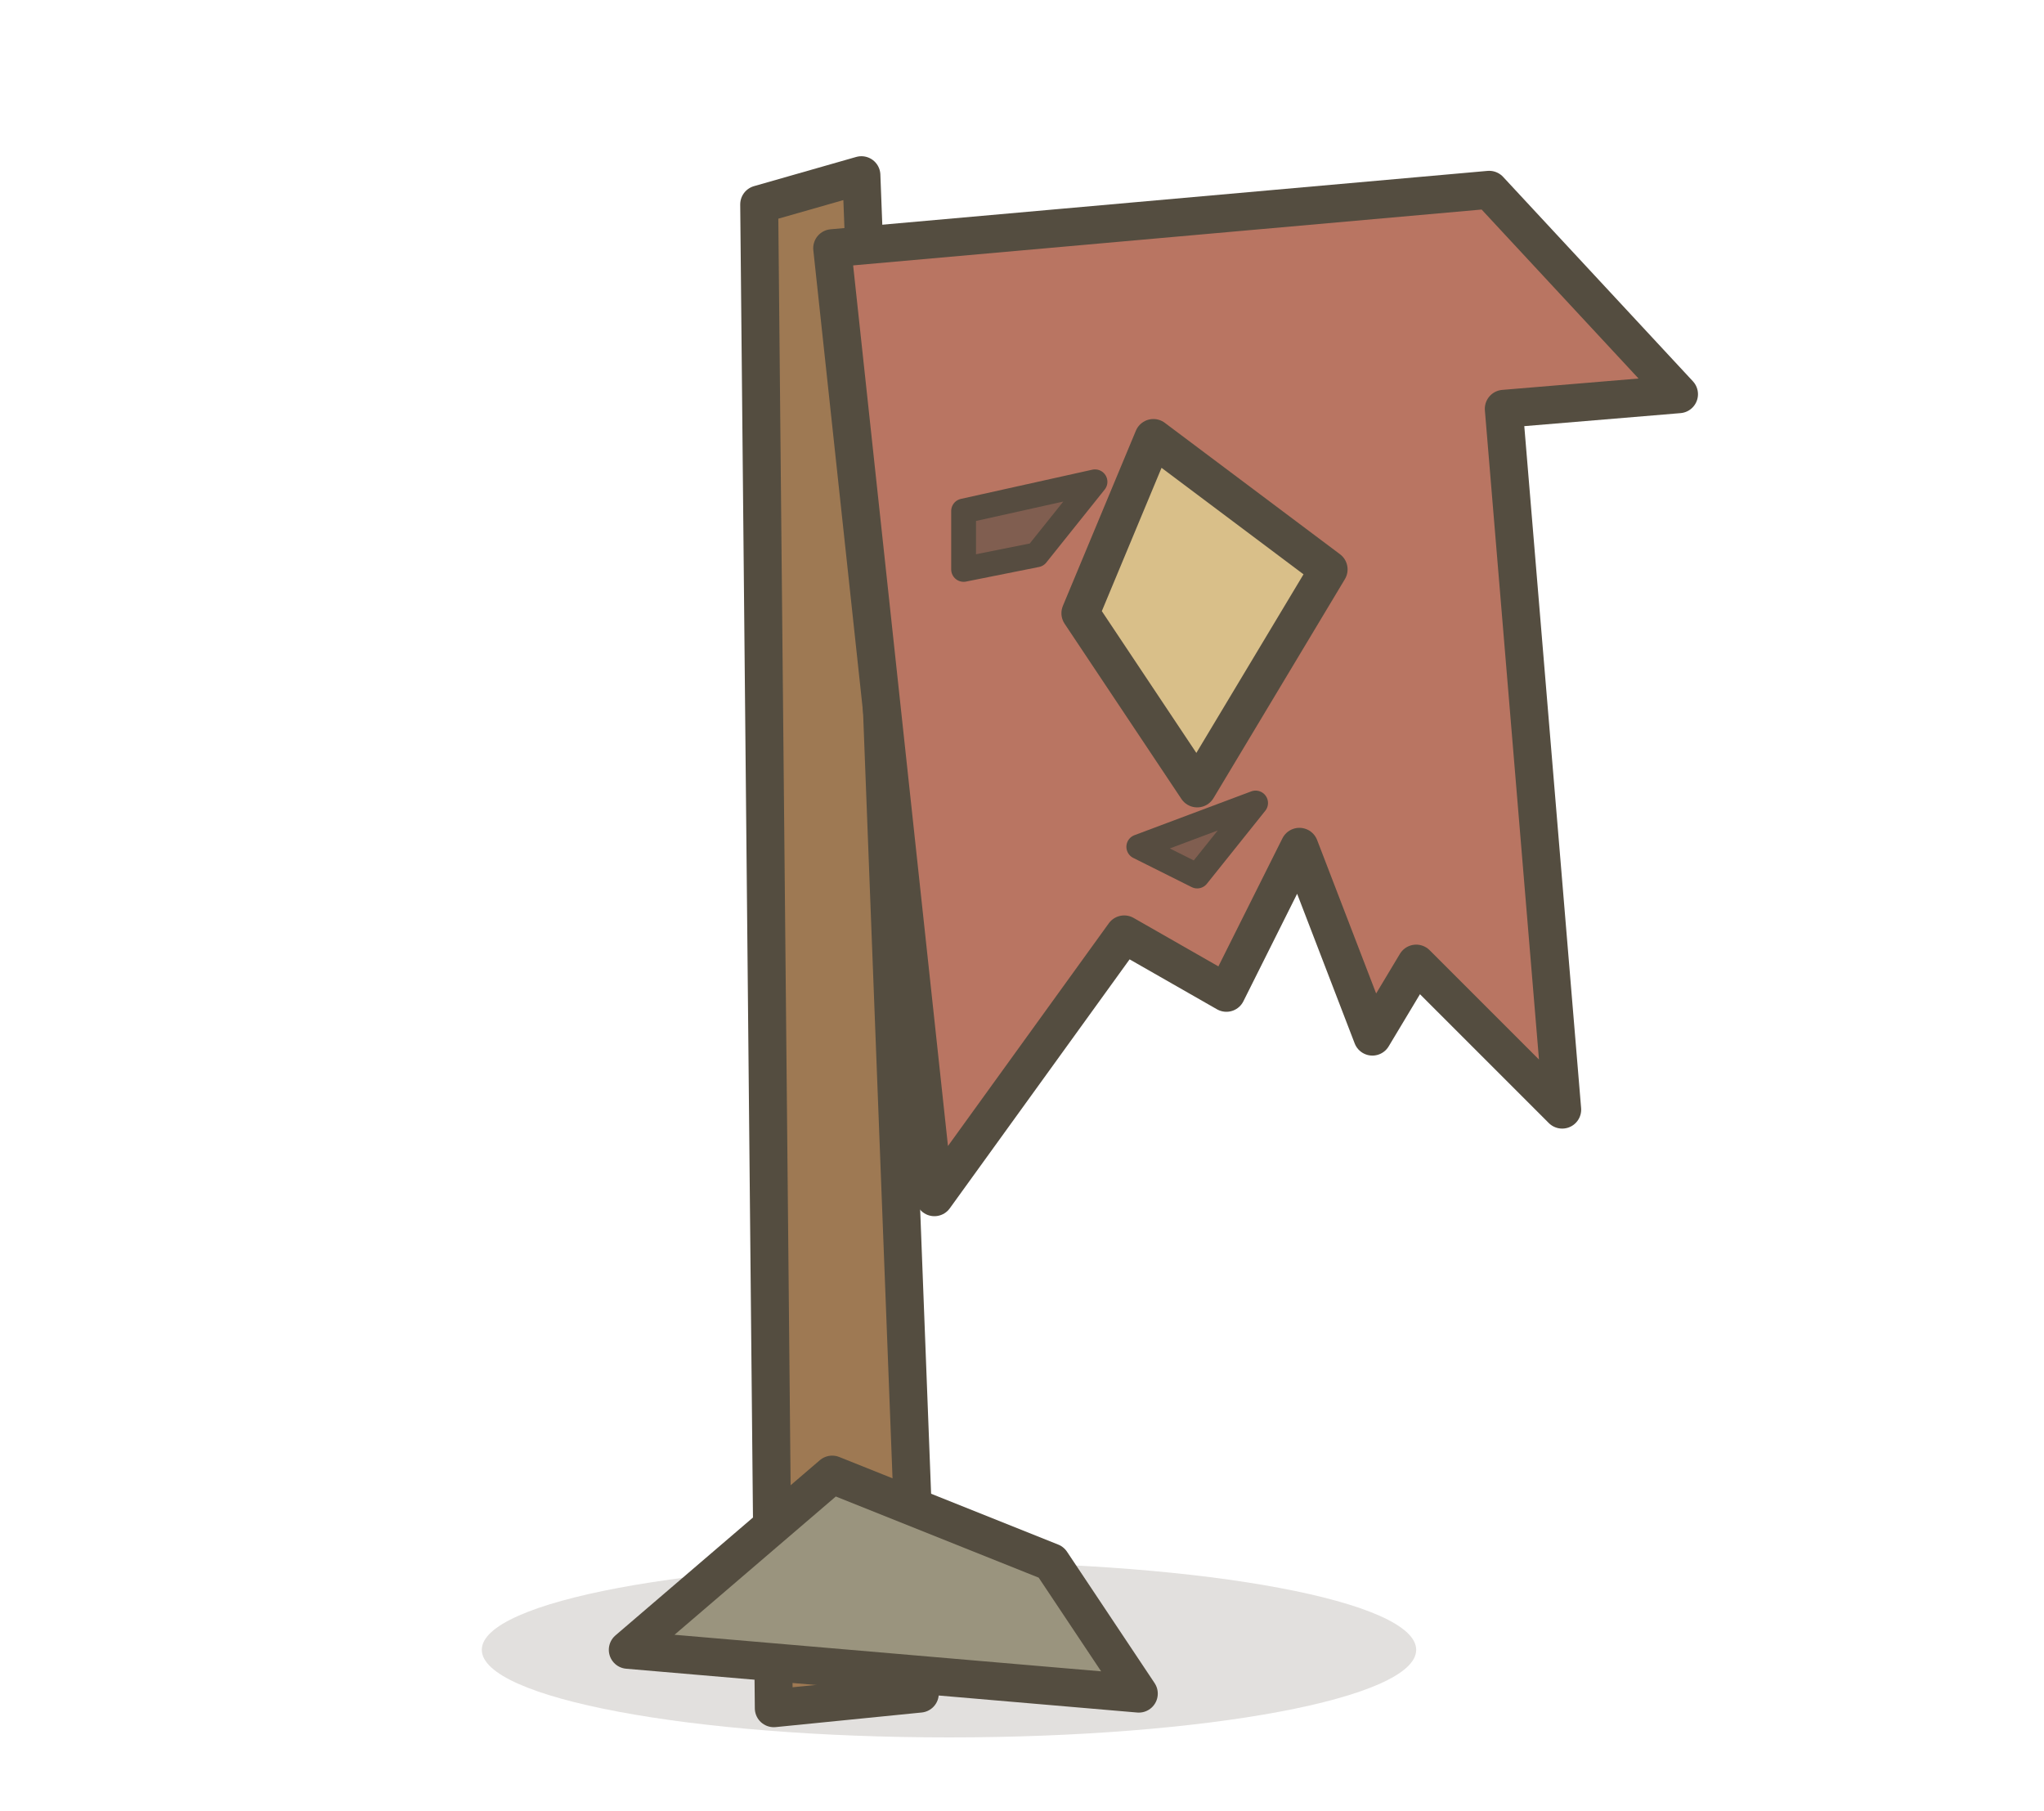
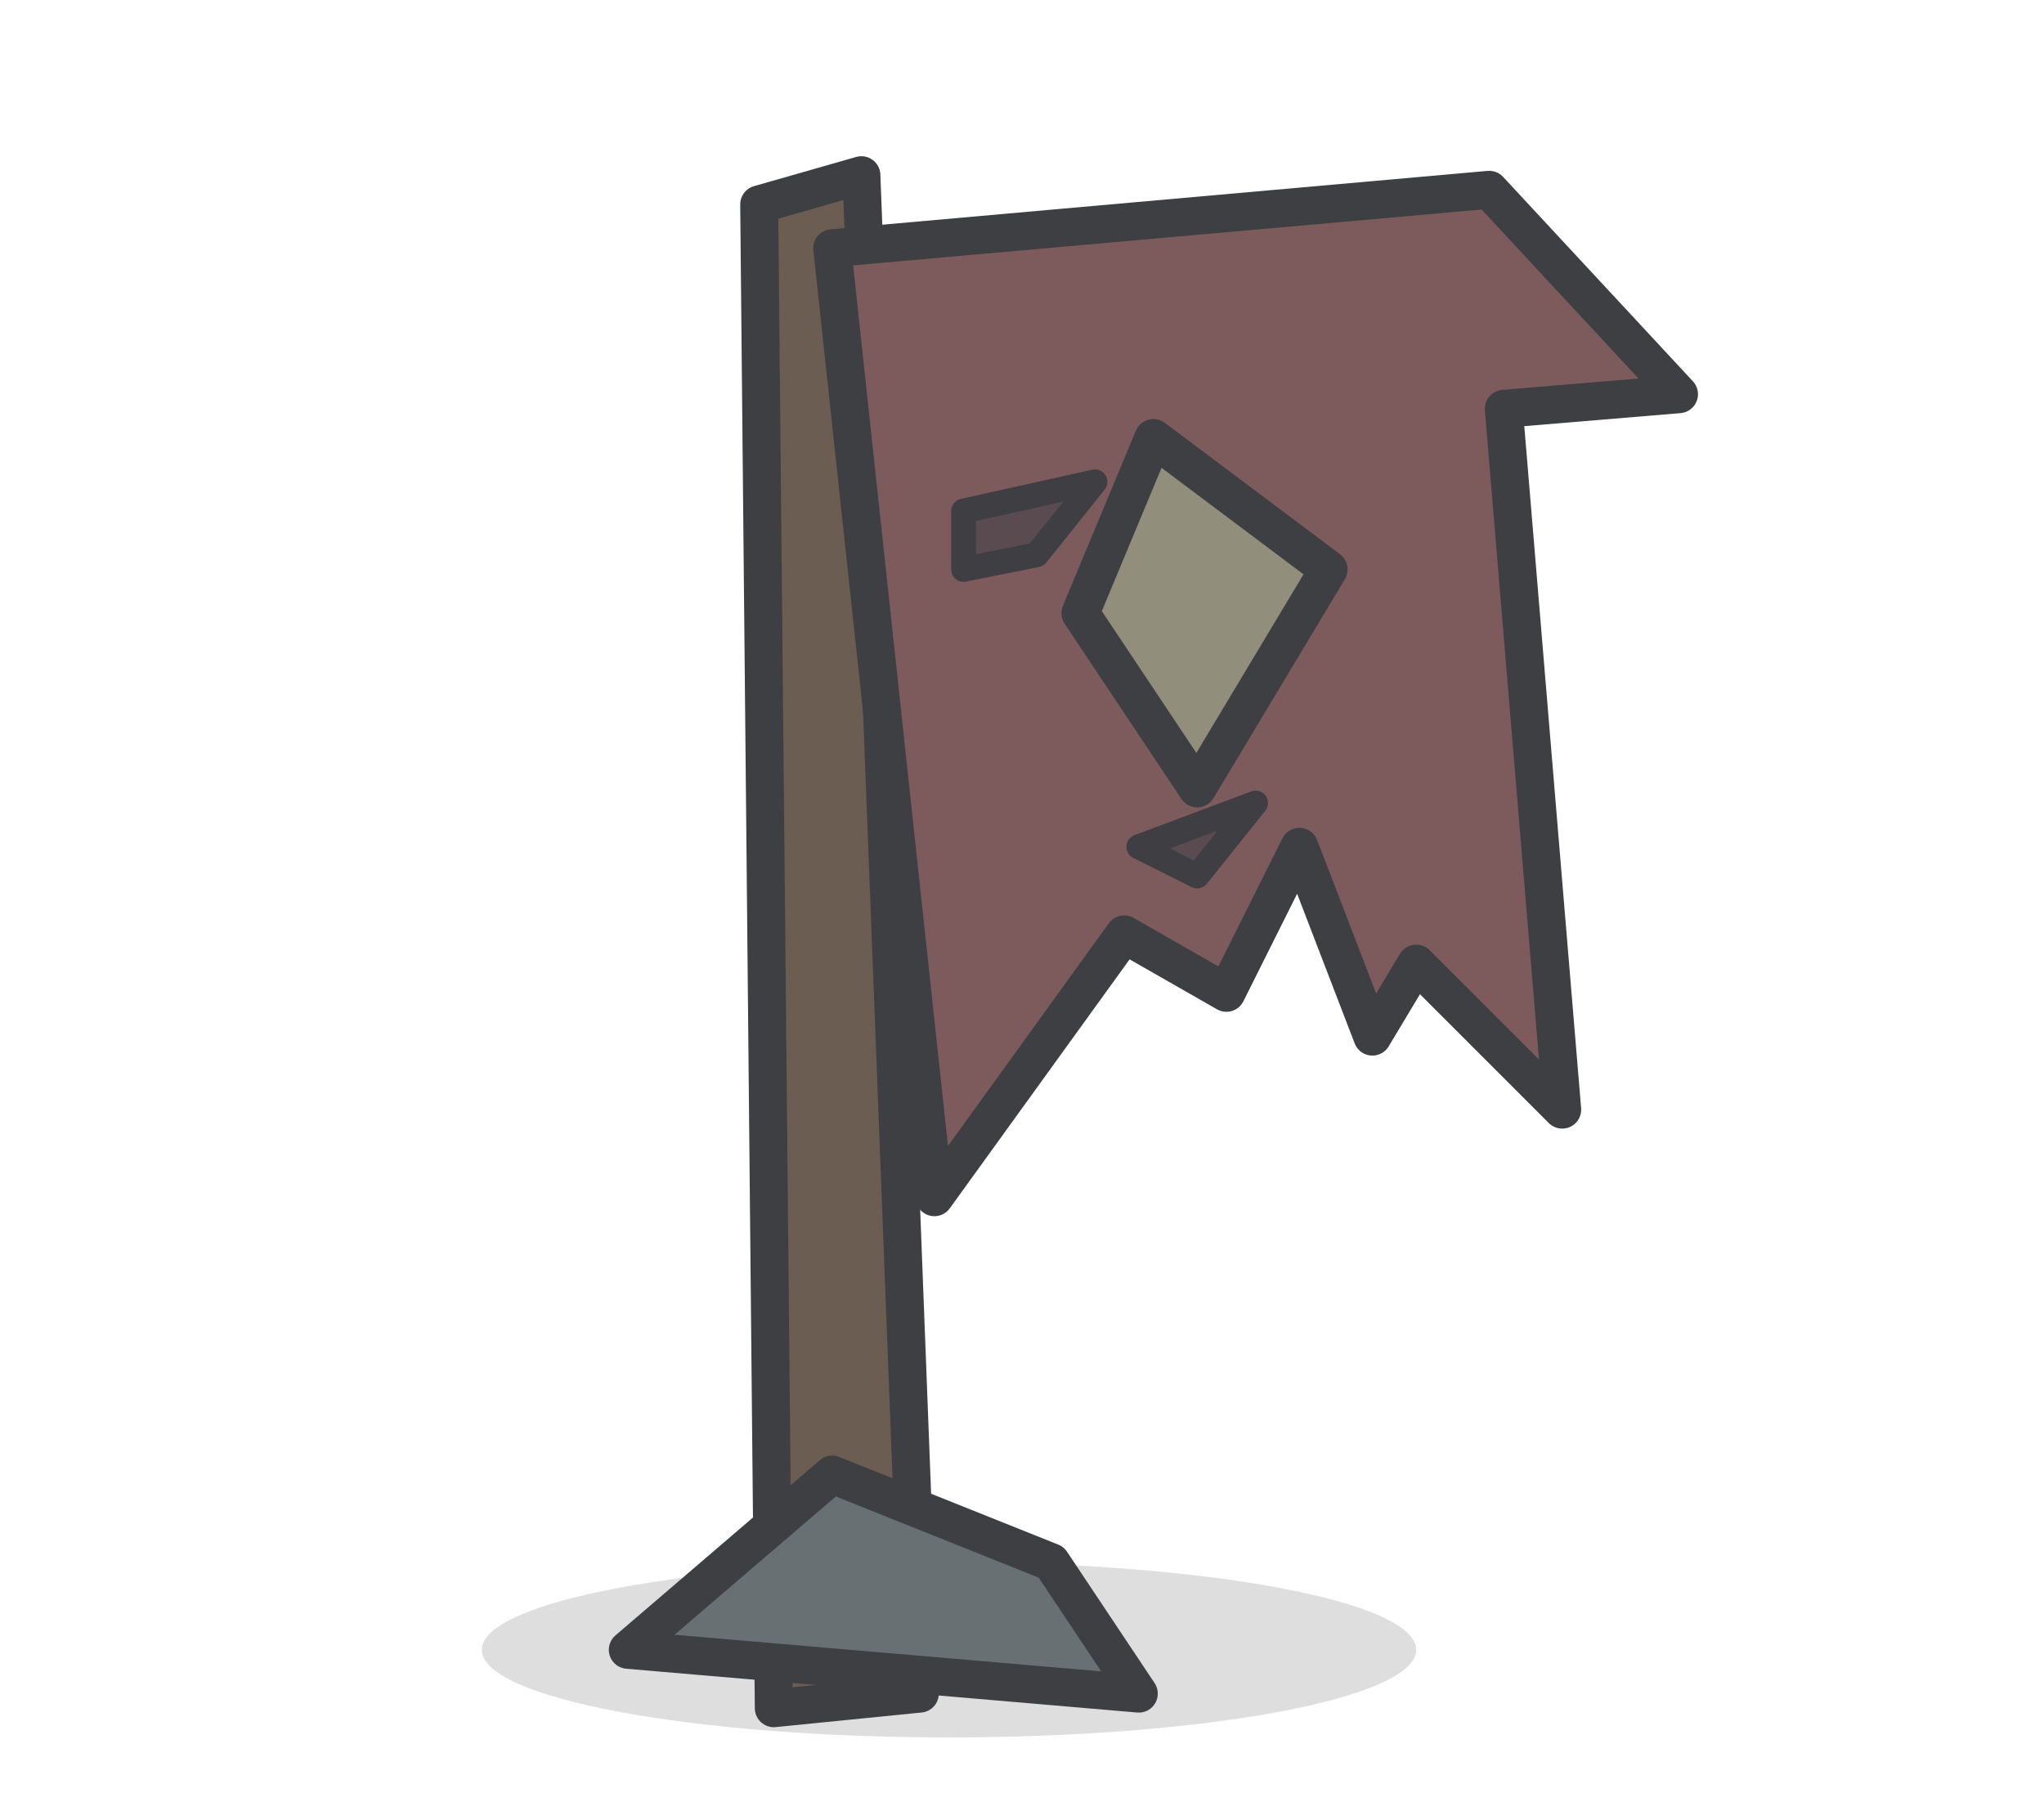
<svg xmlns="http://www.w3.org/2000/svg" width="140" height="124" viewBox="0 0 140 124">
-   <ellipse cx="65" cy="113" rx="32" ry="6" fill="#55483c" opacity=".17" />
-   <g stroke="#544d40" stroke-width="2.6" stroke-linejoin="round" stroke-linecap="round">
-     <path fill="#9e7953" d="m53 117-1-103 7-2 4 104z" />
-     <path fill="#b97562" d="m57 17 45-4 13 14-12 1 4 48-10-10-3 5-5-13-5 10-7-4-13 18z" />
-     <path fill="#d9bf89" d="m79 30 12 9-9 15-8-12z" />
-     <path fill="#9a947e" d="m43 113 14-12 15 6 6 9z" />
-     <path d="m66 35 9-2-4 5-5 1z" fill="#805e50" stroke="#564c40" stroke-width="1.7" />
-     <path d="m78 58 8-3-4 5z" fill="#805e50" stroke="#564c40" stroke-width="1.7" />
+   <ellipse cx="65" cy="113" rx="32" ry="6" fill="#3e3c40" opacity=".17" />
+   <g stroke="#3d3f43" stroke-width="2.6" stroke-linejoin="round" stroke-linecap="round">
+     <path fill="#6c5d52" d="m53 117-1-103 7-2 4 104z" />
+     <path fill="#7d5b5d" d="m57 17 45-4 13 14-12 1 4 48-10-10-3 5-5-13-5 10-7-4-13 18z" />
+     <path fill="#918e7c" d="m79 30 12 9-9 15-8-12z" />
+     <path fill="#697073" d="m43 113 14-12 15 6 6 9z" />
+     <path d="m66 35 9-2-4 5-5 1z" fill="#594b4f" stroke="#3e3e43" stroke-width="1.7" />
+     <path d="m78 58 8-3-4 5z" fill="#594b4f" stroke="#3e3e43" stroke-width="1.7" />
  </g>
</svg>
